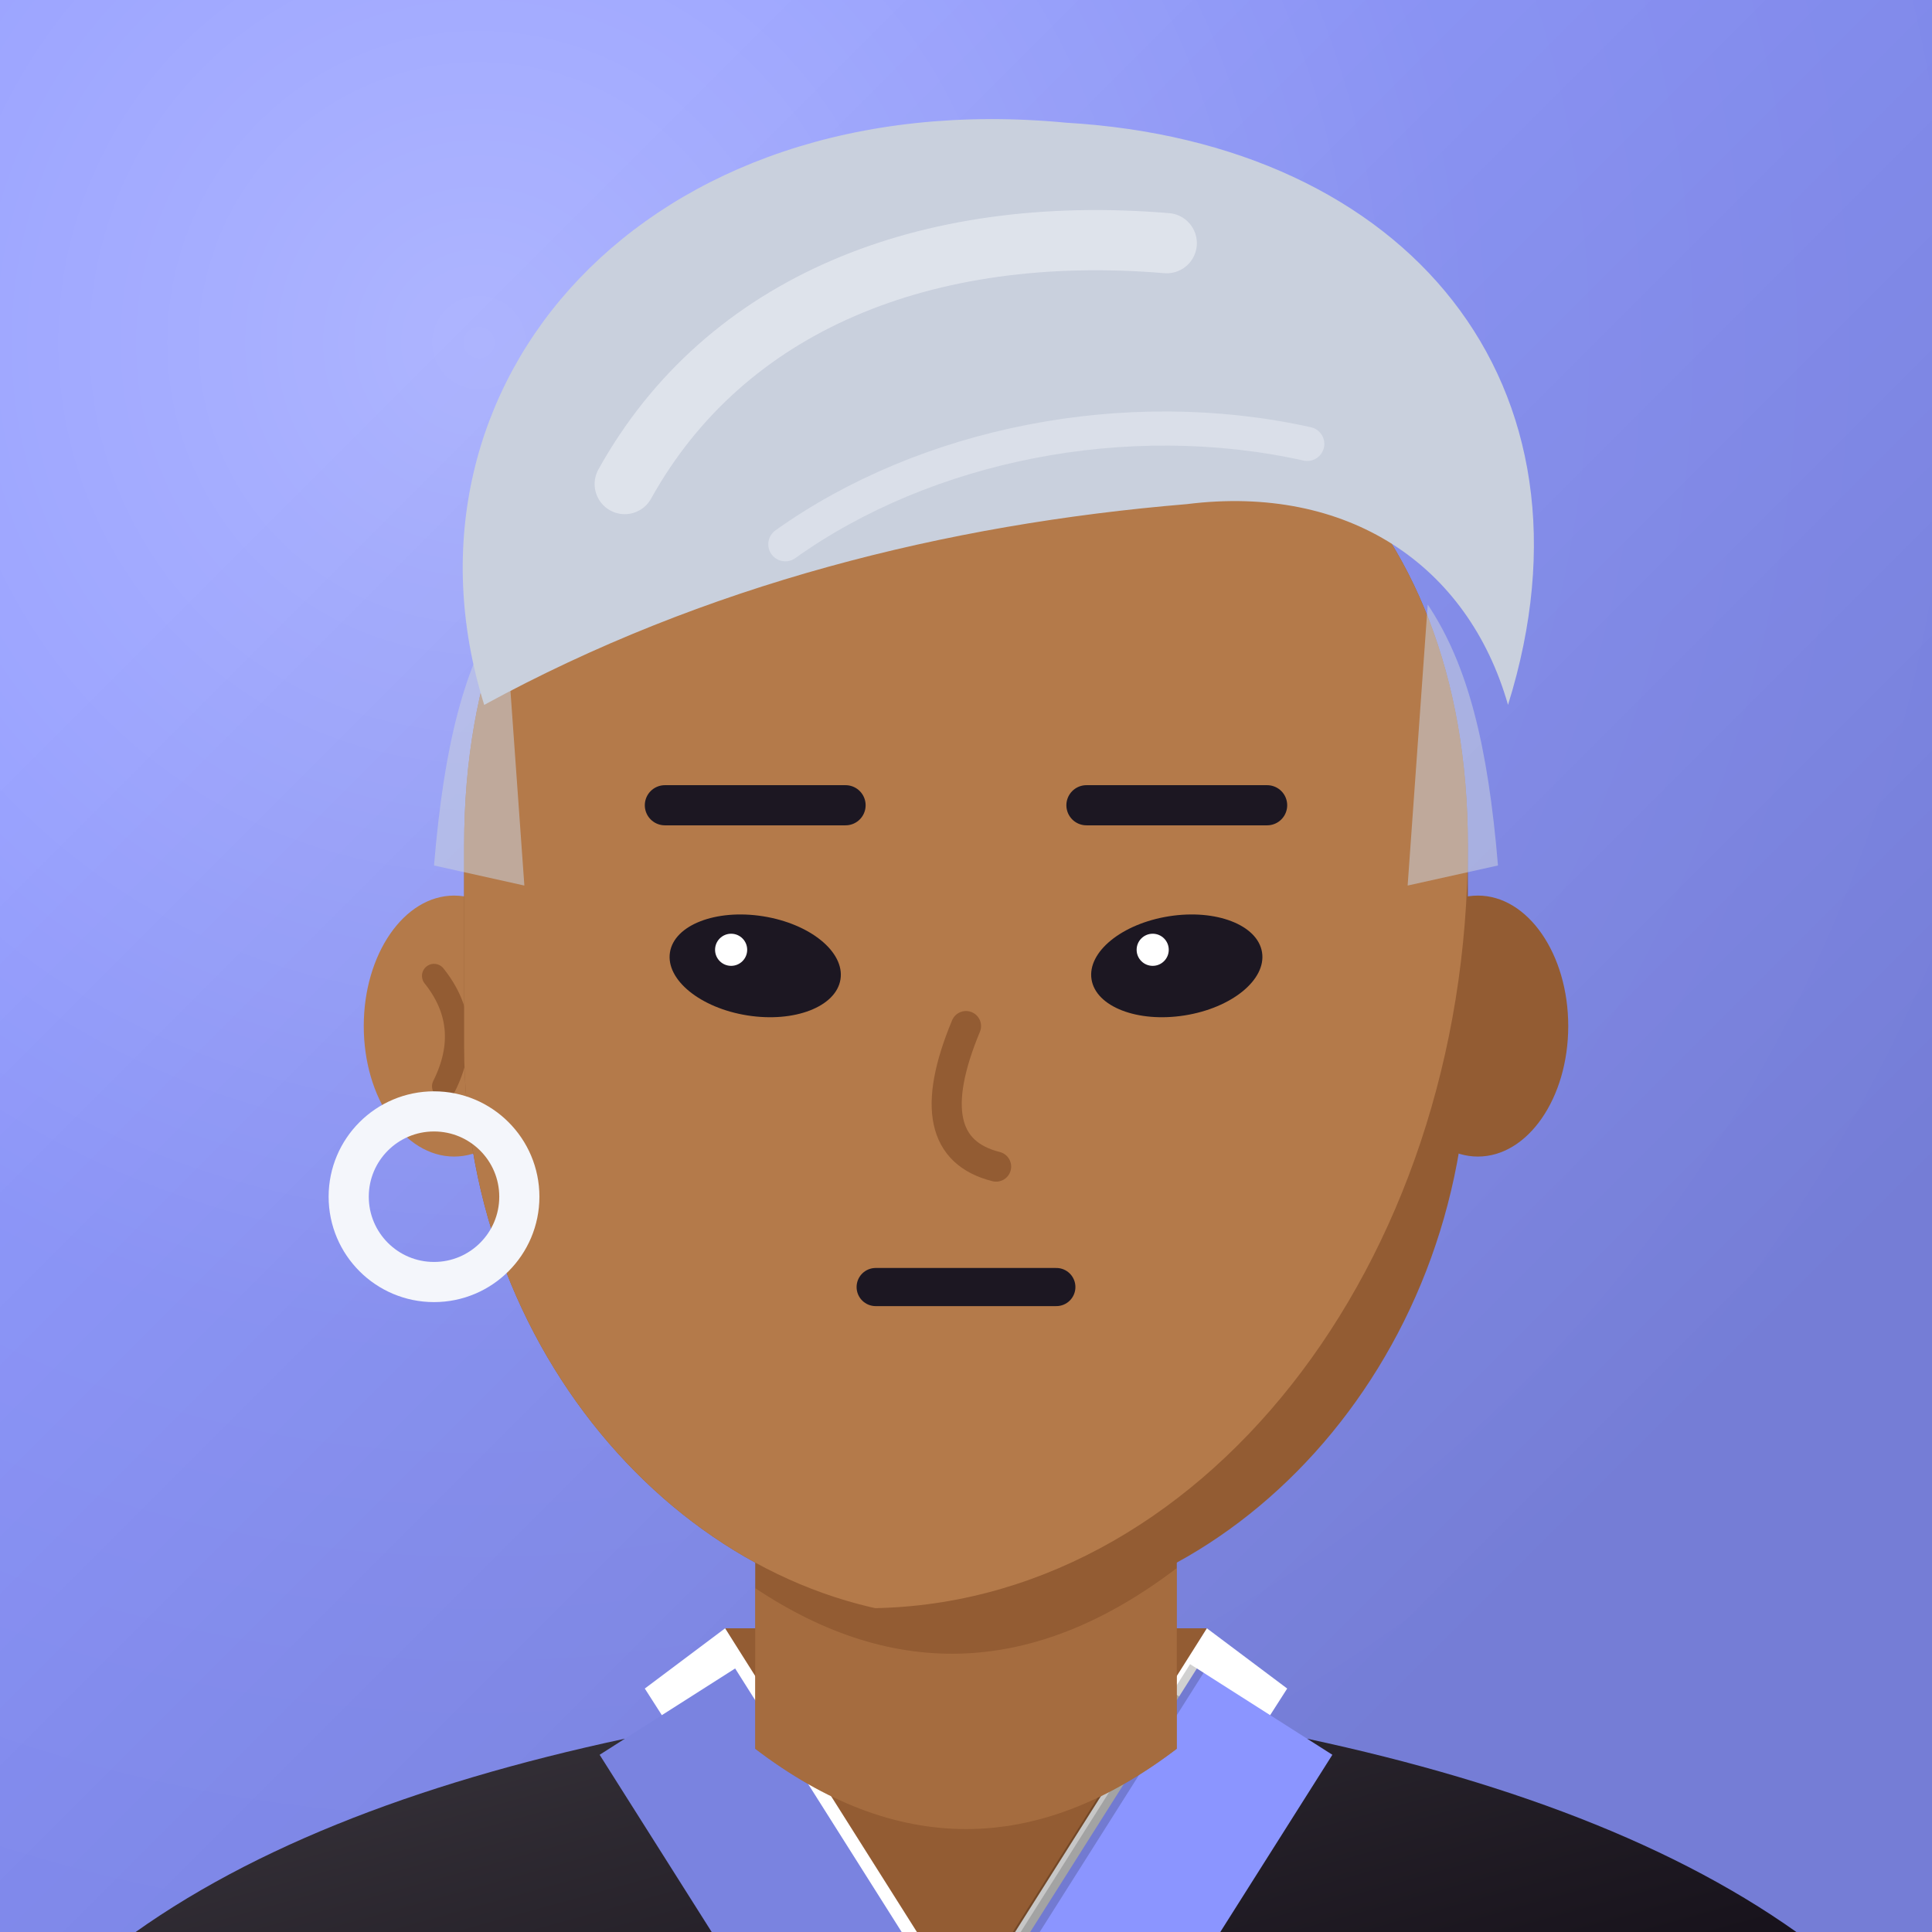
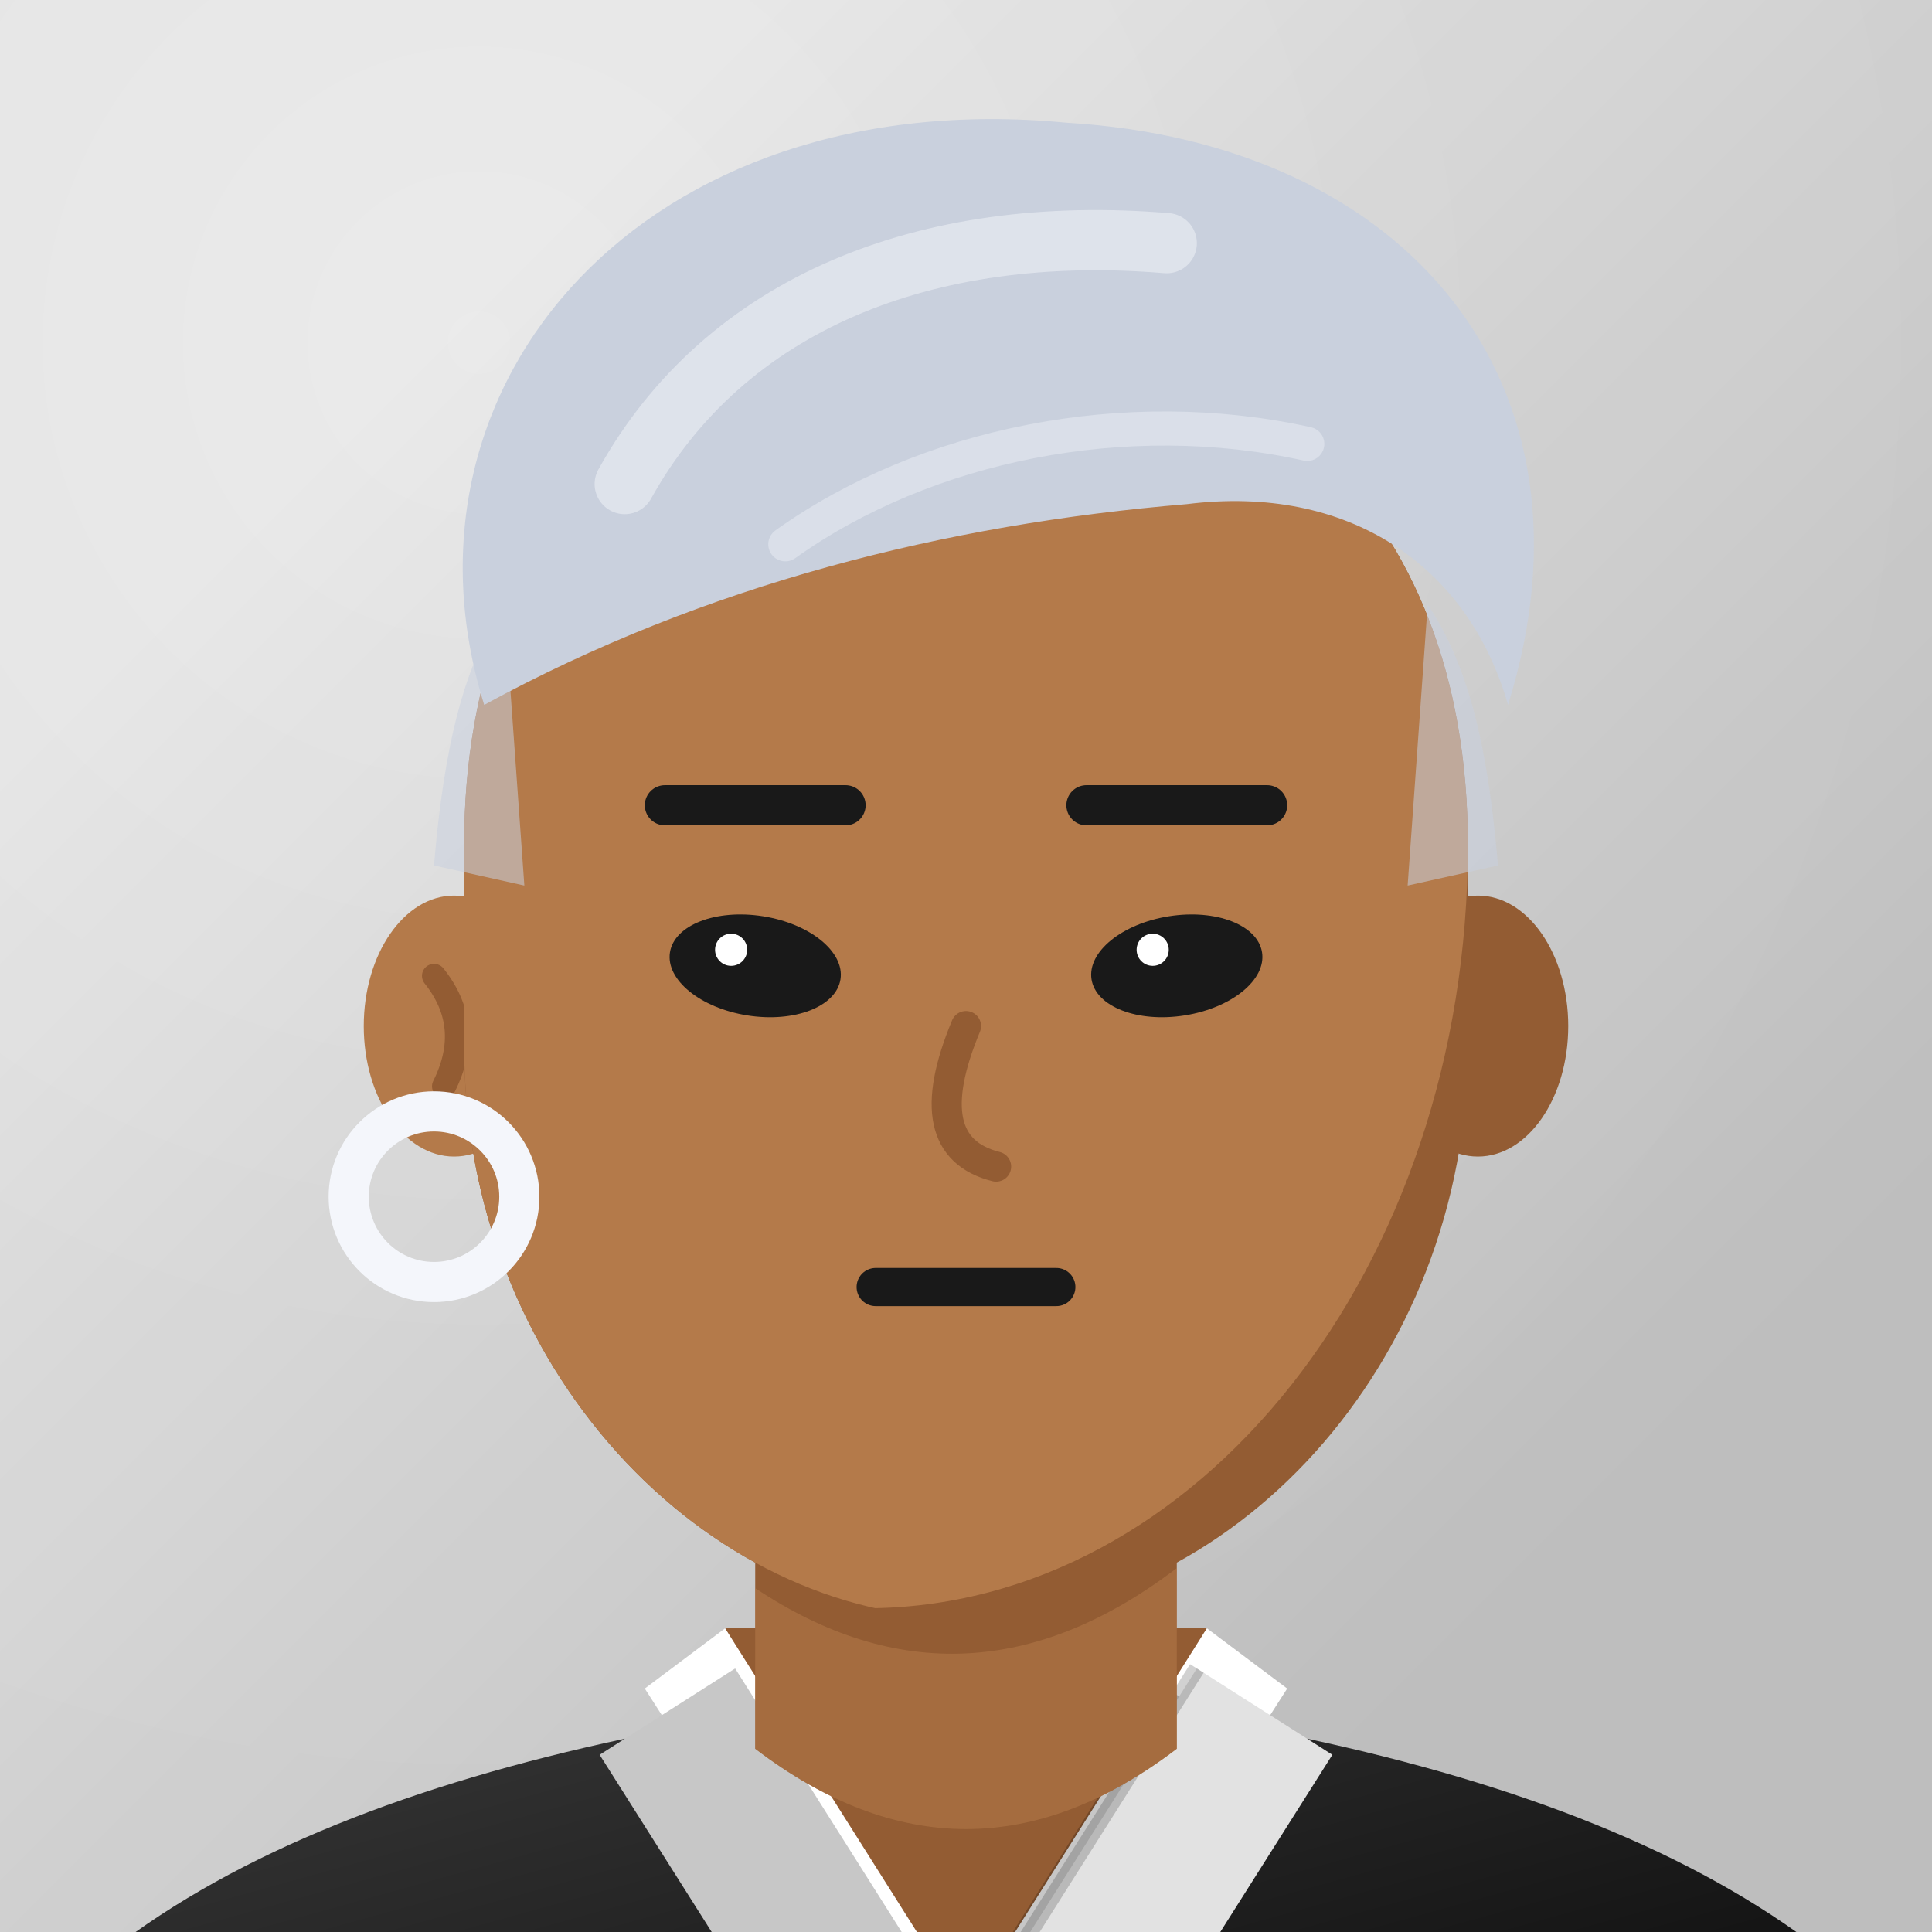
<svg xmlns="http://www.w3.org/2000/svg" viewBox="0 0 256 256" width="256" height="256">
  <defs>
    <radialGradient id="avatar-08-sweep-r1" cx="0.25" cy="0.18" r="0.85">
      <stop offset="0" stop-color="#FFFFFF" stop-opacity="0.3" />
      <stop offset="0.6" stop-color="#FFFFFF" stop-opacity="0.05" />
      <stop offset="1" stop-color="#FFFFFF" stop-opacity="0" />
    </radialGradient>
    <linearGradient id="avatar-08-sweep-l2" x1="0" y1="0.4" x2="0.6" y2="1">
      <stop offset="0" stop-color="#000000" stop-opacity="0" />
      <stop offset="1" stop-color="#000000" stop-opacity="0.16" />
    </linearGradient>
    <linearGradient id="avatar-08-sweep-l3" x1="0" y1="0" x2="1" y2="1">
-       <stop offset="0" stop-color="#3C383F" />
-       <stop offset="0.6" stop-color="#17121B" />
-       <stop offset="1" stop-color="#100D13" />
+       <stop offset="0" stop-color="#3A3A3A" />
+       <stop offset="0.6" stop-color="#141414" />
+       <stop offset="1" stop-color="#0E0E0E" />
    </linearGradient>
    <clipPath id="avatar-08-sweep-c4">
      <path d="M78 106C78 72 100 54 128 54C156 54 178 72 178 106V126C178 158 154 183 128 183C102 183 78 158 78 126Z" />
    </clipPath>
  </defs>
  <g id="avatar-08-sweep-ground">
-     <rect width="256" height="256" fill="#8B95FF" />
+     <rect width="256" height="256" fill="#E2E2E2" />
    <rect width="256" height="256" fill="url(#avatar-08-sweep-r1)" />
    <rect width="256" height="256" fill="url(#avatar-08-sweep-l2)" />
  </g>
  <g id="avatar-08-sweep-figure">
    <g transform="translate(128 120) scale(1.33) translate(-128 -112)">
      <g id="avatar-08-sweep-back" />
      <g id="avatar-08-sweep-body">
        <path d="M20 256C24 222 52 204 94 195L128 216L162 195C204 204 232 222 236 256Z" fill="url(#avatar-08-sweep-l3)" />
        <path d="M104 184L128 224L152 184Z" fill="#935C33" />
        <path d="M104 184L128 222L152 184L160 190L128 240L96 190Z" fill="#FFFFFF" />
-         <path d="M105 188L91.5 196.6L118.5 239.3L128 224.4Z" fill="#7A83E0" />
+         <path d="M105 188L91.5 196.6L118.5 239.3L128 224.4Z" fill="#C7C7C7" />
        <path d="M151 188L164.5 196.6L121.5 264.6L108 256Z" fill="#000000" fill-opacity=".22" transform="translate(-3 2)" />
-         <path d="M151 188L164.5 196.6L121.5 264.6L108 256Z" fill="#8B95FF" />
+         <path d="M151 188L164.5 196.6L121.5 264.6L108 256Z" fill="#E2E2E2" />
        <path d="M151 188L108 256" stroke="#000000" stroke-opacity=".18" stroke-width="1.6" />
      </g>
      <g id="avatar-08-sweep-head">
        <path d="M107 150V196Q128 212 149 196V150Z" fill="#935C33" />
        <path d="M107 180Q128 194 149 178V196Q128 212 107 196Z" fill="#B47A4A" fill-opacity=".55" />
        <ellipse cx="77" cy="124" rx="9" ry="13" fill="#B47A4A" />
        <ellipse cx="179" cy="124" rx="9" ry="13" fill="#935C33" />
        <path d="M75 119Q79 124 76 130" fill="none" stroke="#935C33" stroke-width="2.4" stroke-linecap="round" />
        <path d="M78 106C78 72 100 54 128 54C156 54 178 72 178 106V126C178 158 154 183 128 183C102 183 78 158 78 126Z" fill="#935C33" />
        <g clip-path="url(#avatar-08-sweep-c4)">
          <ellipse cx="118" cy="106" rx="60" ry="76" fill="#B47A4A" />
        </g>
        <path d="M128 124Q123 136 131 138" fill="none" stroke="#935C33" stroke-width="3" stroke-linecap="round" />
-         <ellipse cx="107" cy="118" rx="8.6" ry="5" fill="#1C1722" transform="rotate(9 107 118)" />
+         <ellipse cx="107" cy="118" rx="8.6" ry="5" fill="#191919" transform="rotate(9 107 118)" />
        <circle cx="104.6" cy="116.4" r="1.6" fill="#FFFFFF" />
-         <ellipse cx="149" cy="118" rx="8.6" ry="5" fill="#1C1722" transform="rotate(-9 149 118)" />
+         <ellipse cx="149" cy="118" rx="8.6" ry="5" fill="#191919" transform="rotate(-9 149 118)" />
        <circle cx="146.6" cy="116.4" r="1.6" fill="#FFFFFF" />
-         <path d="M98 102H116M140 102H158" fill="none" stroke="#1C1722" stroke-width="4" stroke-linecap="round" />
-         <path d="M119 150H137" fill="none" stroke="#1C1722" stroke-width="3.8" stroke-linecap="round" />
+         <path d="M98 102H116M140 102H158" fill="none" stroke="#191919" stroke-width="4" stroke-linecap="round" />
+         <path d="M119 150H137" fill="none" stroke="#191919" stroke-width="3.8" stroke-linecap="round" />
      </g>
      <g id="avatar-08-sweep-hair">
        <path d="M75 108C76 96 78 88 82 82L84 110ZM181 108C180 96 178 88 174 82L172 110Z" fill="#C9D0DD" fill-opacity=".55" />
        <path d="M80 92C70 60 96 30 138 34C172 36 192 60 182 92C178 78 166 70 150 72C126 74 102 80 80 92Z" fill="#C9D0DD" />
        <path d="M94 70C104 52 124 44 148 46" fill="none" stroke="#F4F6FB" stroke-opacity="0.5" stroke-width="6" stroke-linecap="round" />
        <path d="M110 76C124 66 144 62 162 66" fill="none" stroke="#F4F6FB" stroke-opacity="0.4" stroke-width="3.4" stroke-linecap="round" />
        <circle cx="75" cy="141" r="8.5" fill="none" stroke="#F4F6FB" stroke-width="4" />
      </g>
    </g>
  </g>
</svg>
